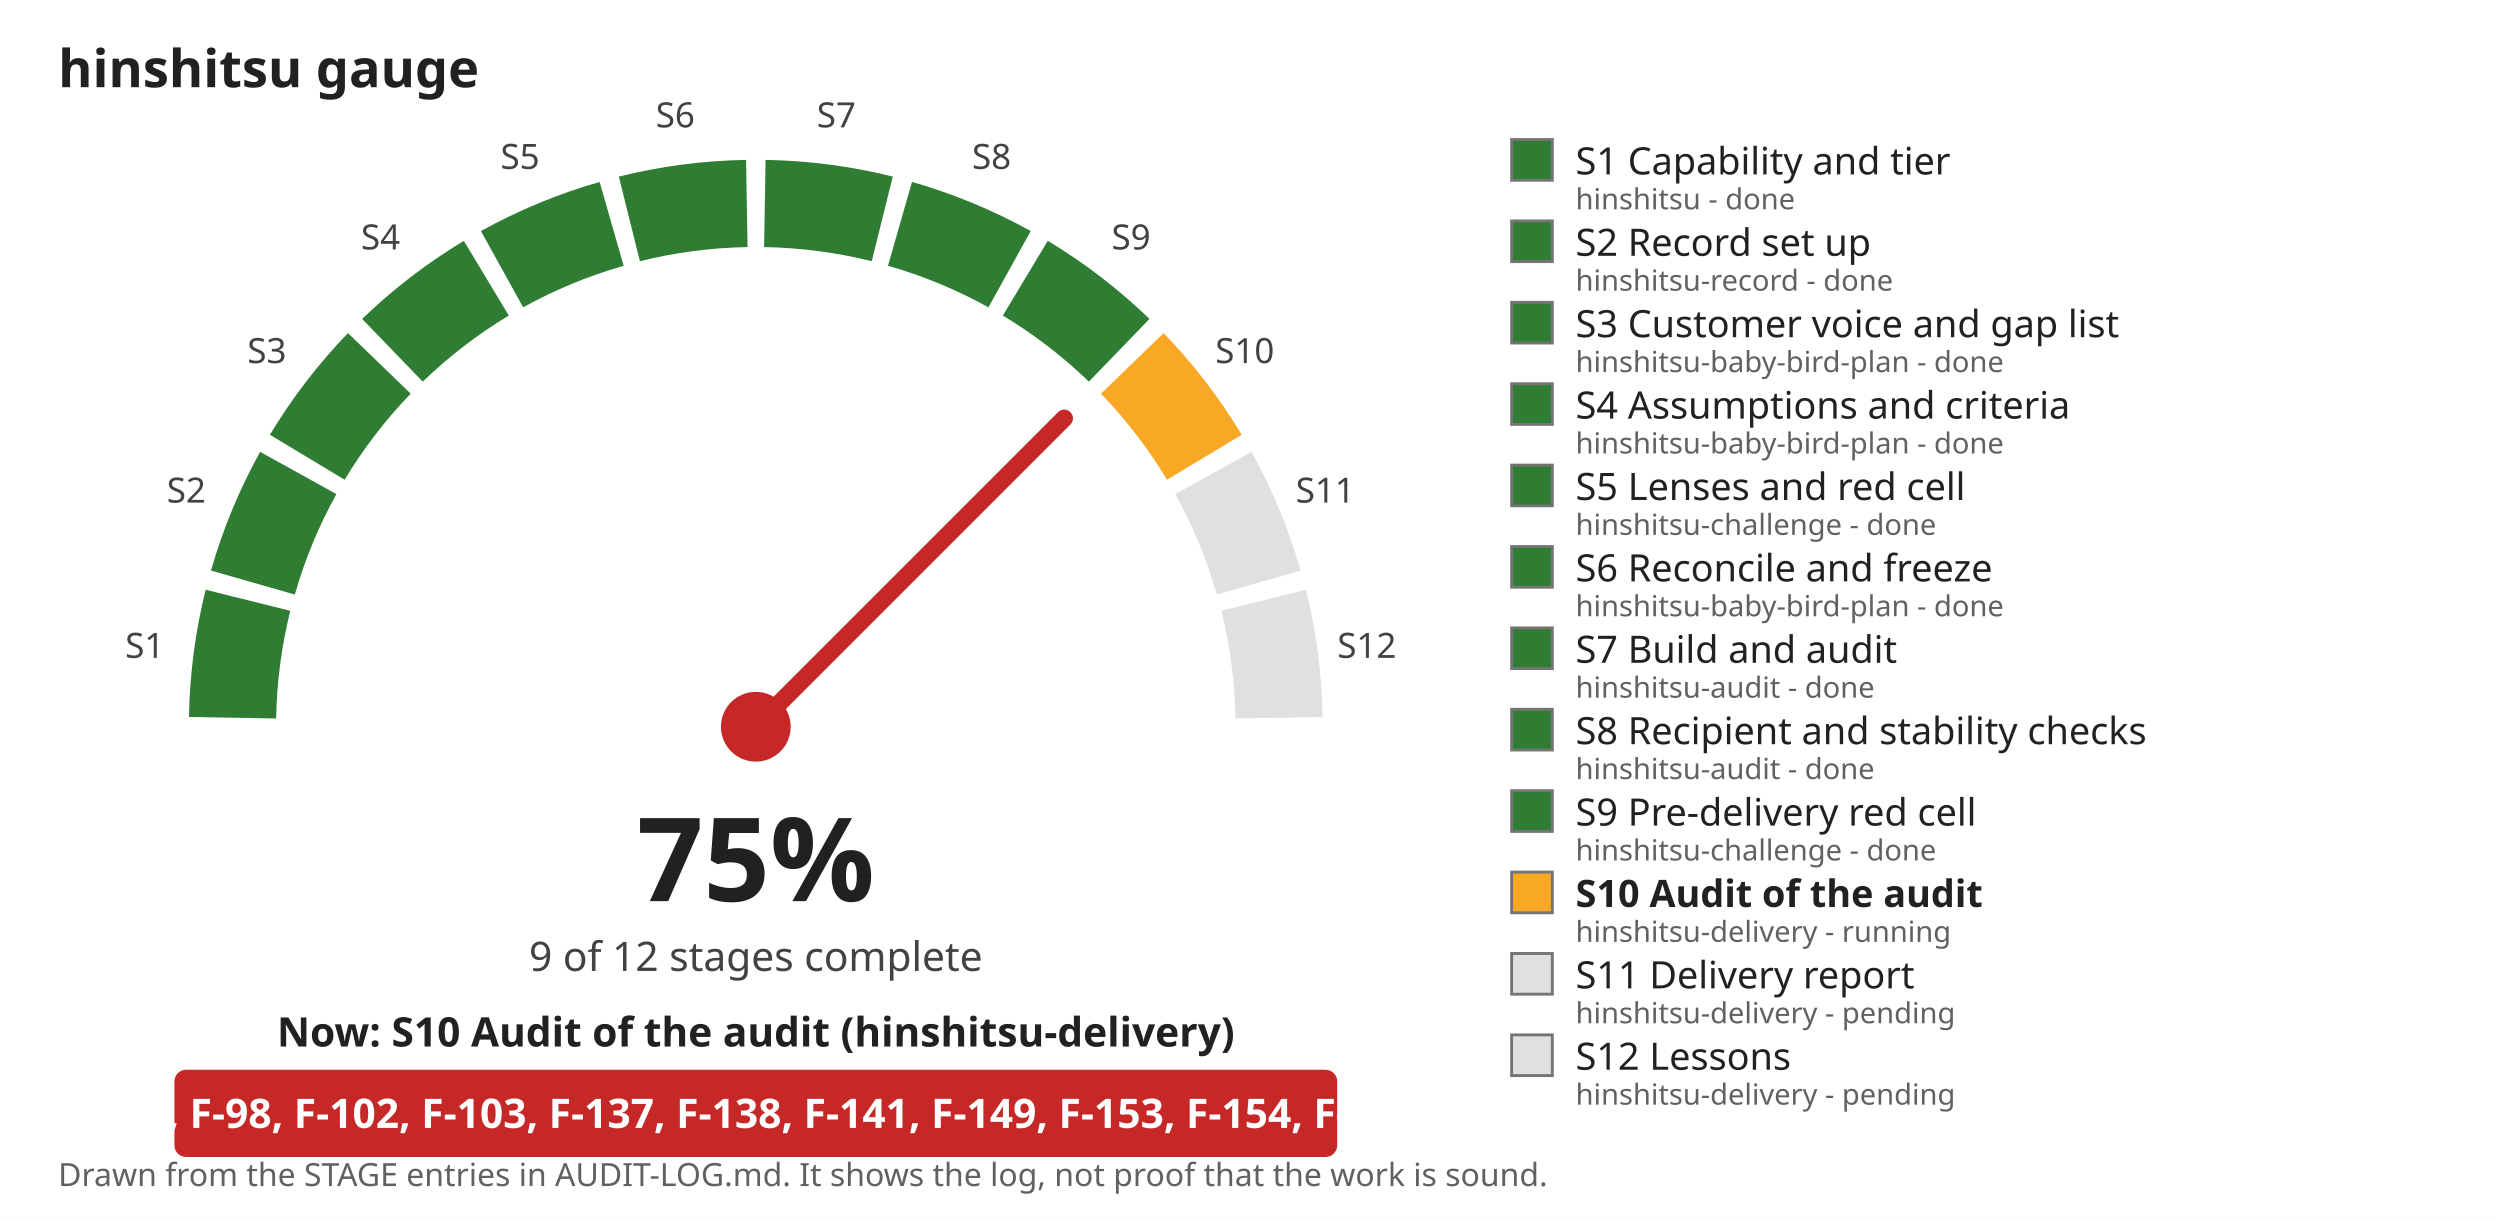
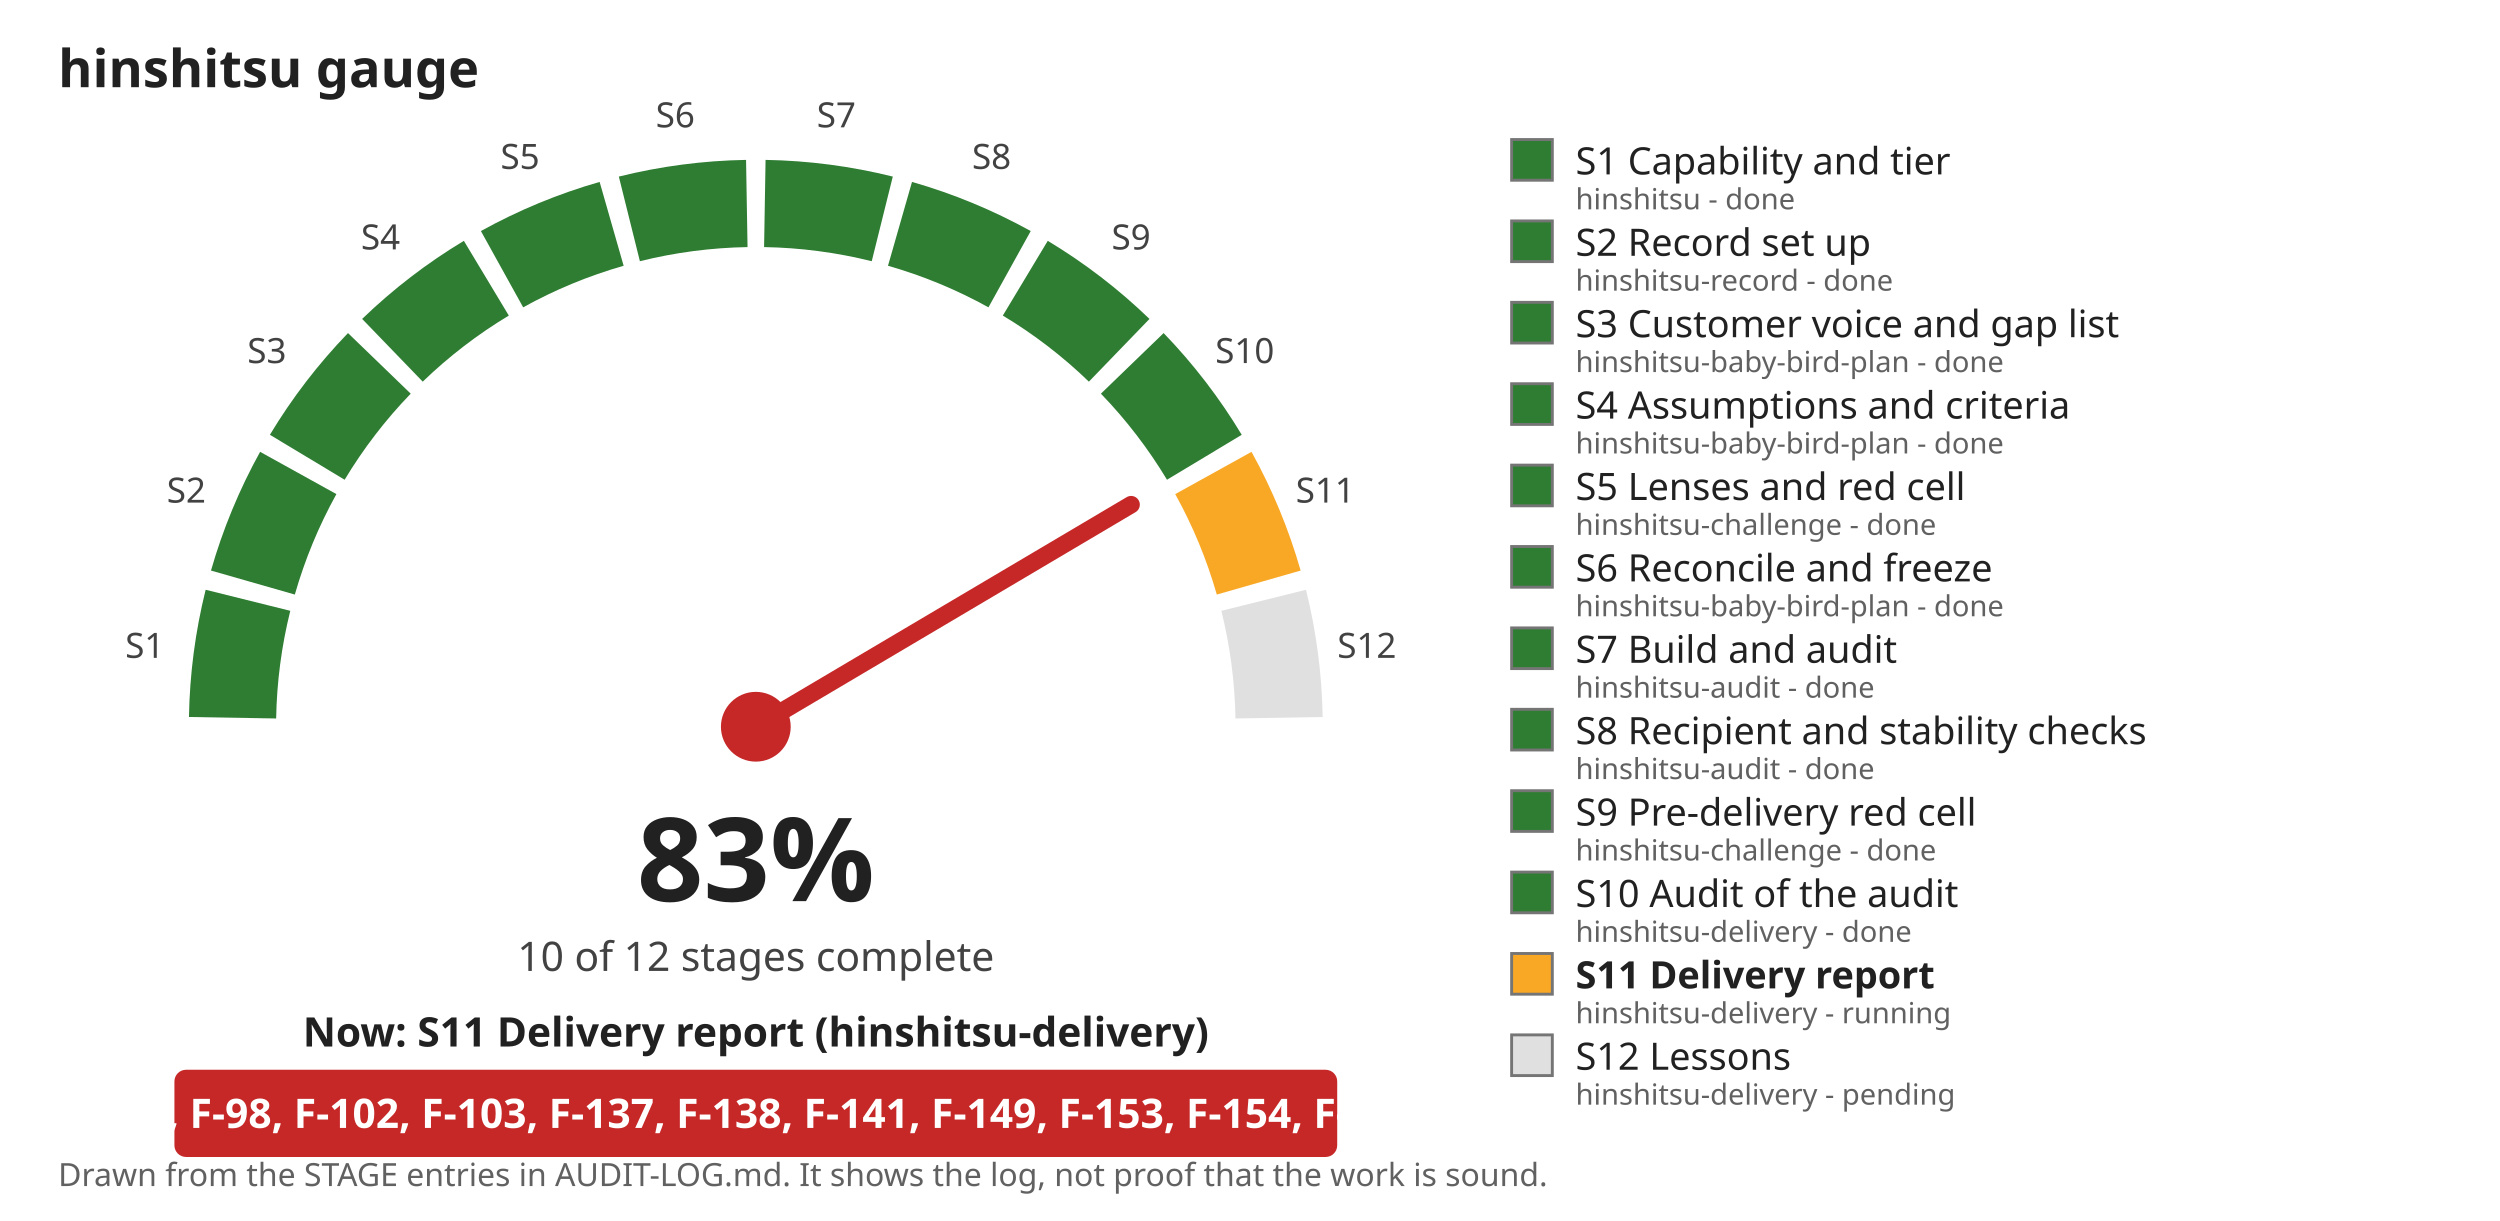
- <svg xmlns="http://www.w3.org/2000/svg" viewBox="0 0 860 420" width="860" height="420" role="img" aria-label="hinshitsu gauge: 75 percent, 9 of 12 stages complete">
+ <svg xmlns="http://www.w3.org/2000/svg" viewBox="0 0 860 420" width="860" height="420" role="img" aria-label="hinshitsu gauge: 83 percent, 10 of 12 stages complete">
  <rect width="860" height="420" fill="#ffffff" />
  <text x="20" y="30" font-family="sans-serif" font-size="18" font-weight="bold" fill="#212121">hinshitsu gauge</text>
  <path d="M 80.0 246.9 A 180 180 0 0 1 85.3 206.5" fill="none" stroke="#2e7d32" stroke-width="30" />
  <text x="49.8" y="226.3" font-family="sans-serif" font-size="12" text-anchor="middle" fill="#424242">S1</text>
  <path d="M 87.0 200.4 A 180 180 0 0 1 102.6 162.7" fill="none" stroke="#2e7d32" stroke-width="30" />
  <text x="64.1" y="172.9" font-family="sans-serif" font-size="12" text-anchor="middle" fill="#424242">S2</text>
  <path d="M 105.7 157.3 A 180 180 0 0 1 130.5 125.0" fill="none" stroke="#2e7d32" stroke-width="30" />
  <text x="91.8" y="124.9" font-family="sans-serif" font-size="12" text-anchor="middle" fill="#424242">S3</text>
  <path d="M 135.0 120.5 A 180 180 0 0 1 167.3 95.7" fill="none" stroke="#2e7d32" stroke-width="30" />
  <text x="130.9" y="85.8" font-family="sans-serif" font-size="12" text-anchor="middle" fill="#424242">S4</text>
  <path d="M 172.7 92.6 A 180 180 0 0 1 210.4 77.0" fill="none" stroke="#2e7d32" stroke-width="30" />
  <text x="178.9" y="58.1" font-family="sans-serif" font-size="12" text-anchor="middle" fill="#424242">S5</text>
  <path d="M 216.5 75.3 A 180 180 0 0 1 256.9 70.0" fill="none" stroke="#2e7d32" stroke-width="30" />
  <text x="232.3" y="43.8" font-family="sans-serif" font-size="12" text-anchor="middle" fill="#424242">S6</text>
  <path d="M 263.1 70.0 A 180 180 0 0 1 303.5 75.3" fill="none" stroke="#2e7d32" stroke-width="30" />
  <text x="287.7" y="43.8" font-family="sans-serif" font-size="12" text-anchor="middle" fill="#424242">S7</text>
  <path d="M 309.6 77.0 A 180 180 0 0 1 347.3 92.6" fill="none" stroke="#2e7d32" stroke-width="30" />
  <text x="341.1" y="58.1" font-family="sans-serif" font-size="12" text-anchor="middle" fill="#424242">S8</text>
  <path d="M 352.7 95.7 A 180 180 0 0 1 385.0 120.5" fill="none" stroke="#2e7d32" stroke-width="30" />
  <text x="389.1" y="85.8" font-family="sans-serif" font-size="12" text-anchor="middle" fill="#424242">S9</text>
-   <path d="M 389.5 125.0 A 180 180 0 0 1 414.3 157.3" fill="none" stroke="#f9a825" stroke-width="30" />
+   <path d="M 389.5 125.0 A 180 180 0 0 1 414.3 157.3" fill="none" stroke="#2e7d32" stroke-width="30" />
  <text x="428.2" y="124.9" font-family="sans-serif" font-size="12" text-anchor="middle" fill="#424242">S10</text>
-   <path d="M 417.4 162.7 A 180 180 0 0 1 433.0 200.4" fill="none" stroke="#e0e0e0" stroke-width="30" />
+   <path d="M 417.4 162.7 A 180 180 0 0 1 433.0 200.4" fill="none" stroke="#f9a825" stroke-width="30" />
  <text x="455.9" y="172.9" font-family="sans-serif" font-size="12" text-anchor="middle" fill="#424242">S11</text>
  <path d="M 434.7 206.5 A 180 180 0 0 1 440.0 246.9" fill="none" stroke="#e0e0e0" stroke-width="30" />
  <text x="470.2" y="226.3" font-family="sans-serif" font-size="12" text-anchor="middle" fill="#424242">S12</text>
-   <line x1="260.0" y1="250.0" x2="366.1" y2="143.9" stroke="#c62828" stroke-width="6" stroke-linecap="round" />
+   <line x1="260.0" y1="250.0" x2="389.1" y2="173.6" stroke="#c62828" stroke-width="6" stroke-linecap="round" />
  <circle cx="260.0" cy="250.0" r="12" fill="#c62828" />
-   <text x="260.0" y="310.0" font-family="sans-serif" font-size="40" font-weight="bold" text-anchor="middle" fill="#212121">75%</text>
-   <text x="260.0" y="334.0" font-family="sans-serif" font-size="14" text-anchor="middle" fill="#424242">9 of 12 stages complete</text>
-   <text x="260.0" y="360.0" font-family="sans-serif" font-size="14" font-weight="bold" text-anchor="middle" fill="#212121">Now: S10 Audit of the audit (hinshitsu-delivery)</text>
+   <text x="260.0" y="310.0" font-family="sans-serif" font-size="40" font-weight="bold" text-anchor="middle" fill="#212121">83%</text>
+   <text x="260.0" y="334.0" font-family="sans-serif" font-size="14" text-anchor="middle" fill="#424242">10 of 12 stages complete</text>
+   <text x="260.0" y="360.0" font-family="sans-serif" font-size="14" font-weight="bold" text-anchor="middle" fill="#212121">Now: S11 Delivery report (hinshitsu-delivery)</text>
  <rect x="60" y="368.0" width="400" height="30" rx="4" fill="#c62828" />
  <text x="260.0" y="388.0" font-family="sans-serif" font-size="14" font-weight="bold" text-anchor="middle" fill="#ffffff">STOPPED - blocker open: F-90, F-98, F-102, F-103, F-137, F-138, F-141, F-149, F-153, F-154, F-155, F-156, F-157, F-158, F-159</text>
  <rect x="520" y="48" width="14" height="14" fill="#2e7d32" stroke="#757575" />
  <text x="542" y="60" font-family="sans-serif" font-size="13" font-weight="normal" fill="#212121">S1 Capability and tier</text>
  <text x="542" y="72" font-family="sans-serif" font-size="10" fill="#616161">hinshitsu - done</text>
  <rect x="520" y="76" width="14" height="14" fill="#2e7d32" stroke="#757575" />
  <text x="542" y="88" font-family="sans-serif" font-size="13" font-weight="normal" fill="#212121">S2 Record set up</text>
  <text x="542" y="100" font-family="sans-serif" font-size="10" fill="#616161">hinshitsu-record - done</text>
  <rect x="520" y="104" width="14" height="14" fill="#2e7d32" stroke="#757575" />
  <text x="542" y="116" font-family="sans-serif" font-size="13" font-weight="normal" fill="#212121">S3 Customer voice and gap list</text>
  <text x="542" y="128" font-family="sans-serif" font-size="10" fill="#616161">hinshitsu-baby-bird-plan - done</text>
  <rect x="520" y="132" width="14" height="14" fill="#2e7d32" stroke="#757575" />
  <text x="542" y="144" font-family="sans-serif" font-size="13" font-weight="normal" fill="#212121">S4 Assumptions and criteria</text>
  <text x="542" y="156" font-family="sans-serif" font-size="10" fill="#616161">hinshitsu-baby-bird-plan - done</text>
  <rect x="520" y="160" width="14" height="14" fill="#2e7d32" stroke="#757575" />
  <text x="542" y="172" font-family="sans-serif" font-size="13" font-weight="normal" fill="#212121">S5 Lenses and red cell</text>
  <text x="542" y="184" font-family="sans-serif" font-size="10" fill="#616161">hinshitsu-challenge - done</text>
  <rect x="520" y="188" width="14" height="14" fill="#2e7d32" stroke="#757575" />
  <text x="542" y="200" font-family="sans-serif" font-size="13" font-weight="normal" fill="#212121">S6 Reconcile and freeze</text>
  <text x="542" y="212" font-family="sans-serif" font-size="10" fill="#616161">hinshitsu-baby-bird-plan - done</text>
  <rect x="520" y="216" width="14" height="14" fill="#2e7d32" stroke="#757575" />
  <text x="542" y="228" font-family="sans-serif" font-size="13" font-weight="normal" fill="#212121">S7 Build and audit</text>
  <text x="542" y="240" font-family="sans-serif" font-size="10" fill="#616161">hinshitsu-audit - done</text>
  <rect x="520" y="244" width="14" height="14" fill="#2e7d32" stroke="#757575" />
  <text x="542" y="256" font-family="sans-serif" font-size="13" font-weight="normal" fill="#212121">S8 Recipient and stability checks</text>
  <text x="542" y="268" font-family="sans-serif" font-size="10" fill="#616161">hinshitsu-audit - done</text>
  <rect x="520" y="272" width="14" height="14" fill="#2e7d32" stroke="#757575" />
  <text x="542" y="284" font-family="sans-serif" font-size="13" font-weight="normal" fill="#212121">S9 Pre-delivery red cell</text>
  <text x="542" y="296" font-family="sans-serif" font-size="10" fill="#616161">hinshitsu-challenge - done</text>
-   <rect x="520" y="300" width="14" height="14" fill="#f9a825" stroke="#757575" />
-   <text x="542" y="312" font-family="sans-serif" font-size="13" font-weight="bold" fill="#212121">S10 Audit of the audit</text>
-   <text x="542" y="324" font-family="sans-serif" font-size="10" fill="#616161">hinshitsu-delivery - running</text>
-   <rect x="520" y="328" width="14" height="14" fill="#e0e0e0" stroke="#757575" />
-   <text x="542" y="340" font-family="sans-serif" font-size="13" font-weight="normal" fill="#212121">S11 Delivery report</text>
-   <text x="542" y="352" font-family="sans-serif" font-size="10" fill="#616161">hinshitsu-delivery - pending</text>
+   <rect x="520" y="300" width="14" height="14" fill="#2e7d32" stroke="#757575" />
+   <text x="542" y="312" font-family="sans-serif" font-size="13" font-weight="normal" fill="#212121">S10 Audit of the audit</text>
+   <text x="542" y="324" font-family="sans-serif" font-size="10" fill="#616161">hinshitsu-delivery - done</text>
+   <rect x="520" y="328" width="14" height="14" fill="#f9a825" stroke="#757575" />
+   <text x="542" y="340" font-family="sans-serif" font-size="13" font-weight="bold" fill="#212121">S11 Delivery report</text>
+   <text x="542" y="352" font-family="sans-serif" font-size="10" fill="#616161">hinshitsu-delivery - running</text>
  <rect x="520" y="356" width="14" height="14" fill="#e0e0e0" stroke="#757575" />
  <text x="542" y="368" font-family="sans-serif" font-size="13" font-weight="normal" fill="#212121">S12 Lessons</text>
  <text x="542" y="380" font-family="sans-serif" font-size="10" fill="#616161">hinshitsu-delivery - pending</text>
  <text x="20" y="408" font-family="sans-serif" font-size="11" fill="#616161">Drawn from the STAGE entries in AUDIT-LOG.md. It shows the log, not proof that the work is sound.</text>
</svg>
